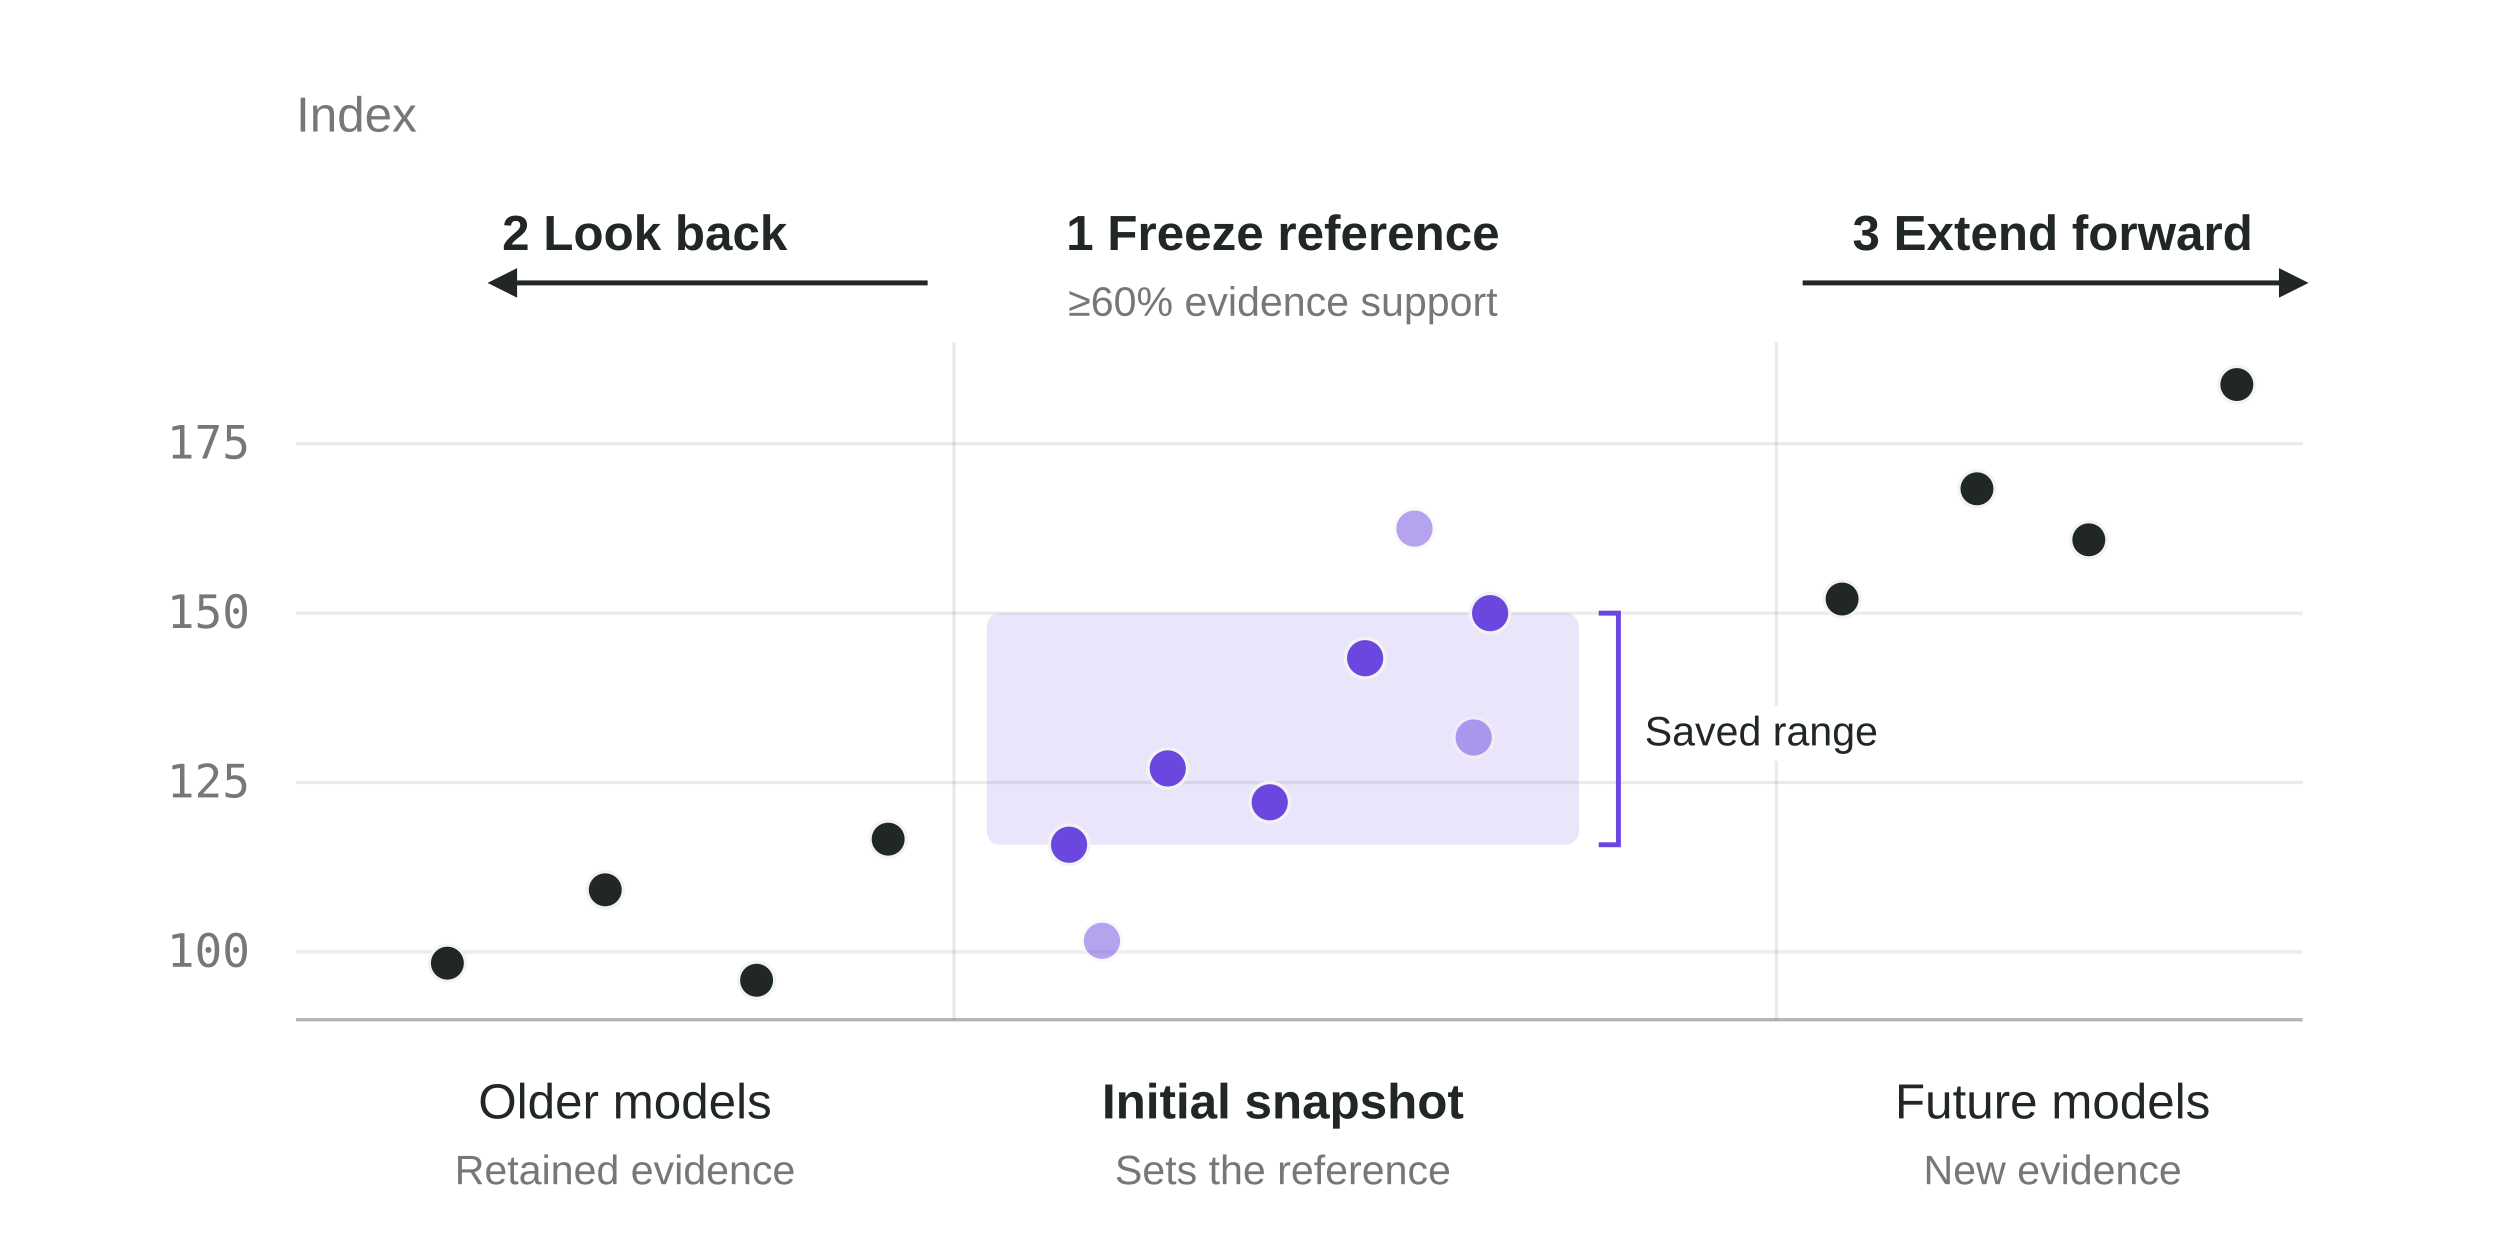
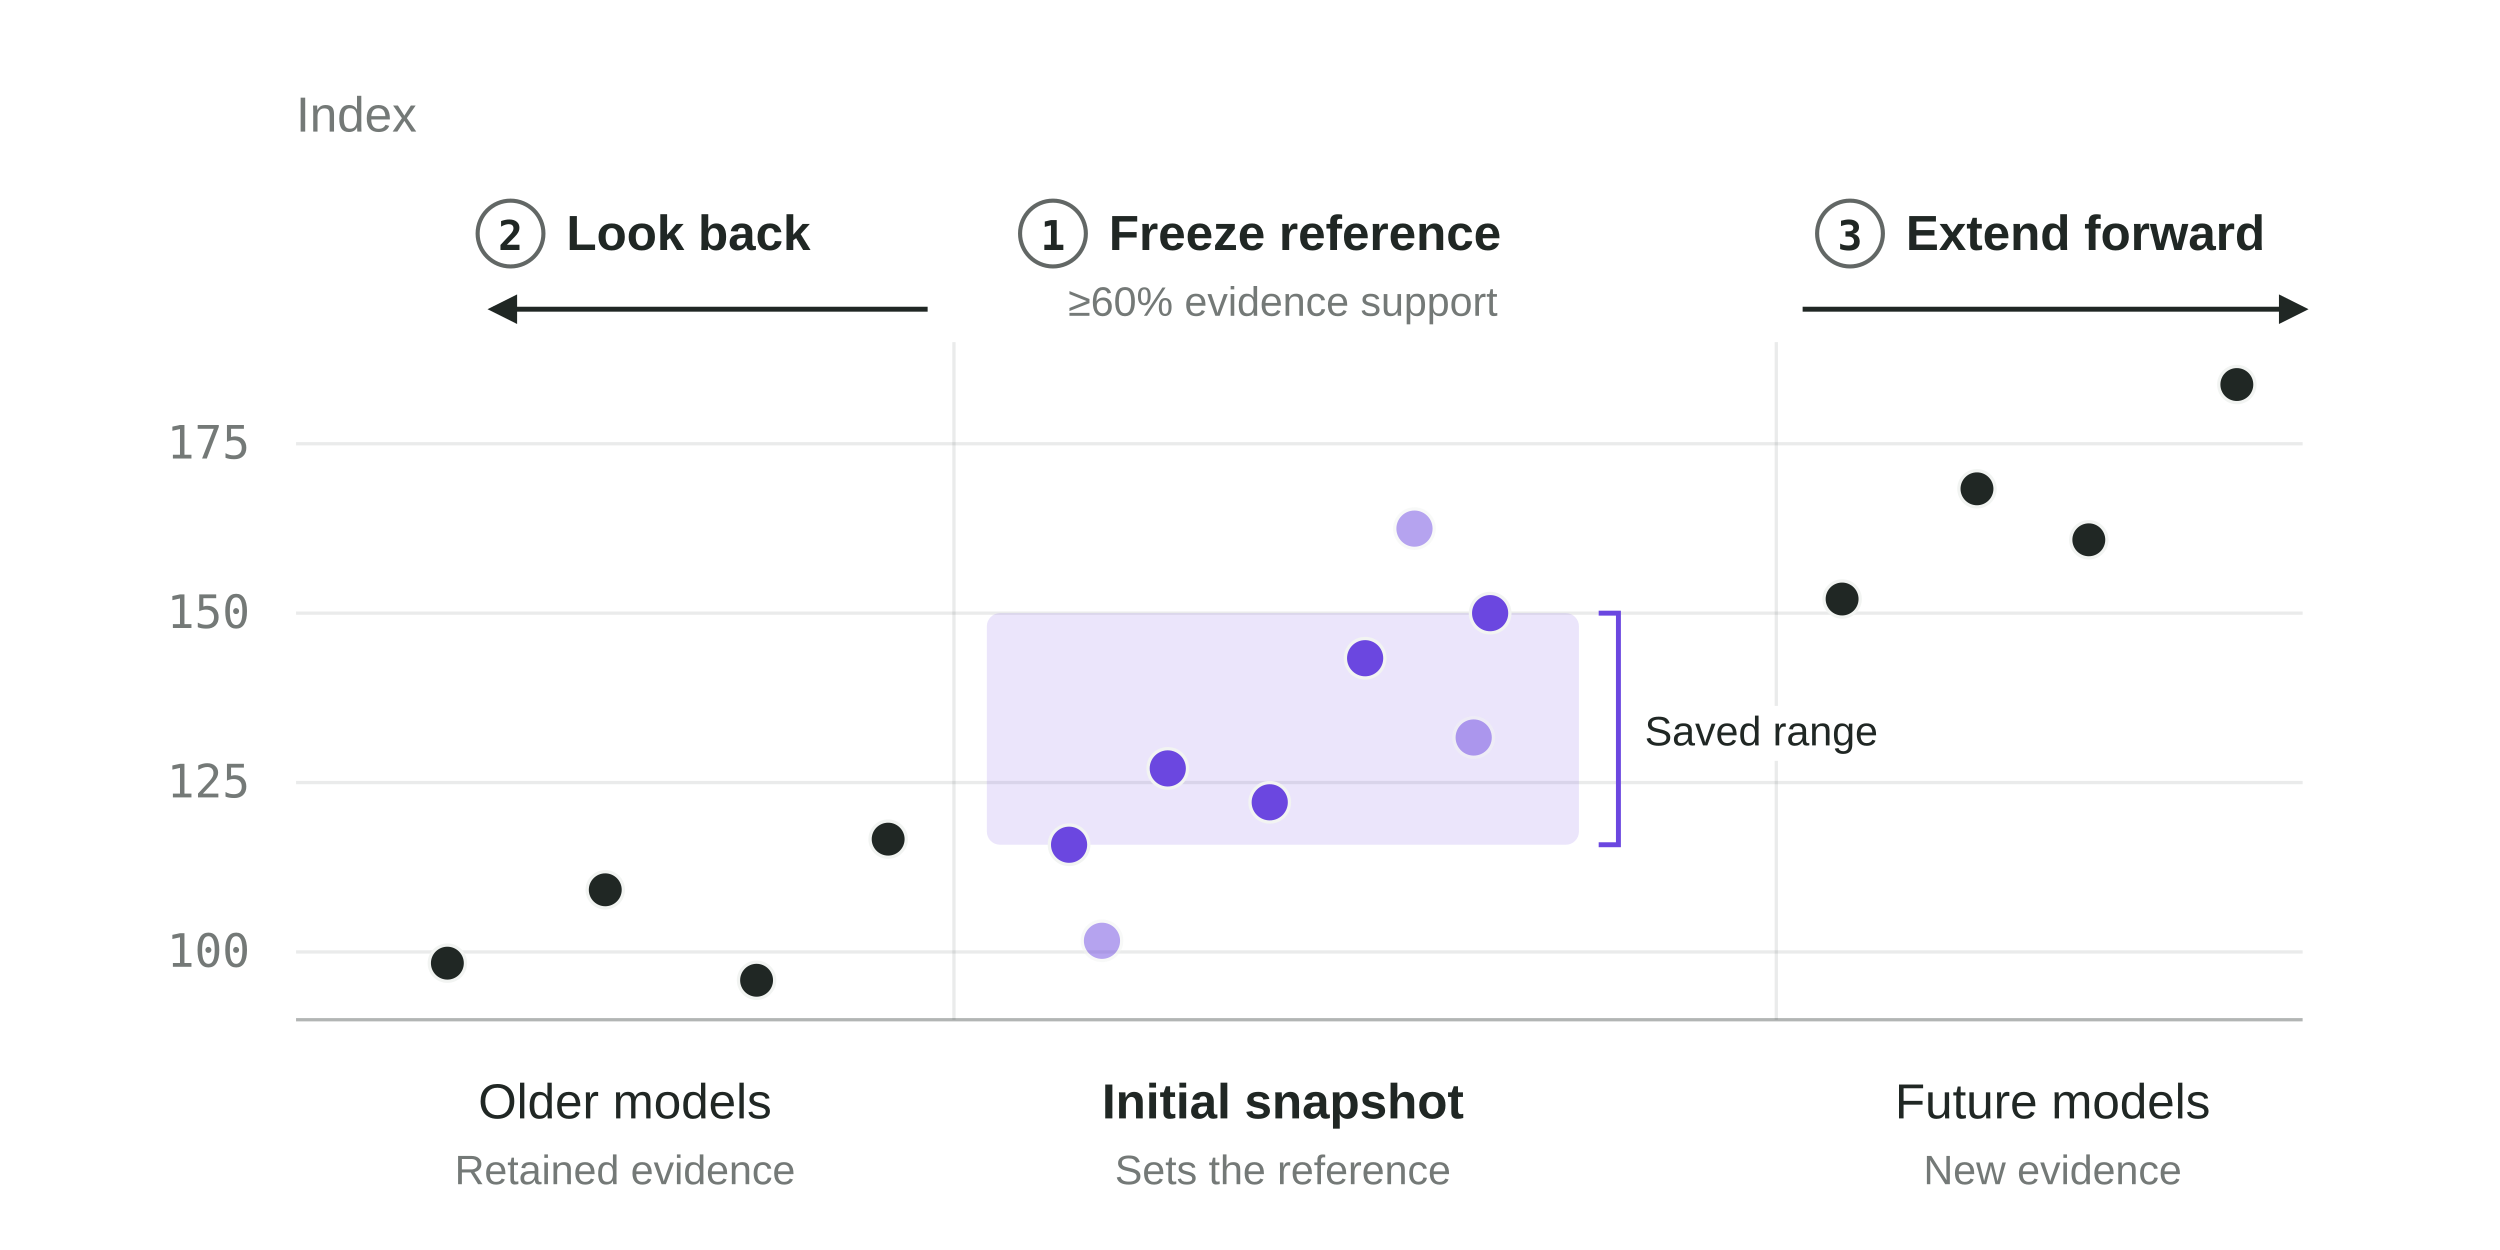
<svg xmlns="http://www.w3.org/2000/svg" viewBox="0 0 760 380" role="img" aria-labelledby="title desc">
  <style>
text{font-family:"Avenir Next","Segoe UI",Arial,sans-serif;font-size:15px;fill:#202724}
.num{font-family:"SFMono-Regular","SF Mono",Menlo,Consolas,monospace;font-size:14px}
.small{font-size:12.5px}.big{font-size:18px}.strong{font-weight:600}
.muted{fill-opacity:.62}.faint{opacity:.4}.half{opacity:.5}
.grid{fill:none;stroke:#202724;stroke-opacity:.09}
.guide{fill:none;stroke:#202724;stroke-opacity:.22}
.axis{fill:none;stroke:#202724;stroke-opacity:.34}
.ink{fill:#202724}.ink-line{fill:none;stroke:#202724}.ink-wash{fill:#202724;fill-opacity:.08}
.ring{stroke:#f2f4f2;stroke-width:2;paint-order:stroke}.gap{stroke:#f2f4f2;stroke-width:2}
.violet{fill:#6b47e0}.violet-line{fill:none;stroke:#6b47e0}.violet-wash{fill:#6b47e0;fill-opacity:.14}
.rose{fill:#c93f78}.rose-line{fill:none;stroke:#c93f78}.rose-wash{fill:#c93f78;fill-opacity:.14}
.amber{fill:#a8740c}.amber-line{fill:none;stroke:#a8740c}.amber-wash{fill:#a8740c;fill-opacity:.16}
.h0{stop-color:#3557e6}.h1{stop-color:#6b47e0}.h2{stop-color:#d9467f}
.land0{stop-color:#6b47e0;stop-opacity:.12}.land1{stop-color:#6b47e0;stop-opacity:.01}
.halo{opacity:0}
.m{font-size:1.12em}.mr,.mi,.mb{font-family:"KaTeX_Main","Latin Modern Roman","STIX Two Text","Cambria","Times New Roman",serif;font-style:normal;font-weight:400}.mb{font-weight:700}.mi{font-family:"KaTeX_Math","Latin Modern Math","STIX Two Text","Cambria Math","Times New Roman",serif;font-style:italic}
@media (prefers-color-scheme:dark){
text{fill:#f2f3ed}.muted{fill-opacity:.58}
.grid{stroke:#f2f3ed;stroke-opacity:.08}.guide{stroke:#f2f3ed;stroke-opacity:.2}.axis{stroke:#f2f3ed;stroke-opacity:.3}
.ink{fill:#f2f3ed}.ink-line{stroke:#f2f3ed}.ink-wash{fill:#f2f3ed;fill-opacity:.1}
.ring{stroke:#0b1016}.gap{stroke:#0b1016}
.violet{fill:#8f6bff}.violet-line{stroke:#8f6bff}.violet-wash{fill:#8f6bff;fill-opacity:.22}
.rose{fill:#e06296}.rose-line{stroke:#e06296}.rose-wash{fill:#e06296;fill-opacity:.2}
.amber{fill:#b98b24}.amber-line{stroke:#b98b24}.amber-wash{fill:#b98b24;fill-opacity:.22}
.h0{stop-color:#4a72ff}.h1{stop-color:#8f6bff}.h2{stop-color:#ff92bd}
.land0{stop-color:#6f8cff;stop-opacity:.16}.land1{stop-color:#6f8cff;stop-opacity:.02}
.halo{opacity:.55}
}
</style>
  <defs>
    <filter id="glow" x="-1" y="-1" width="3" height="3">
      <feGaussianBlur stdDeviation="3" />
    </filter>
    <marker id="tip-ink" viewBox="0 0 10 10" refX="8" refY="5" markerWidth="6" markerHeight="6" orient="auto-start-reverse">
      <path class="ink" d="M0 0L10 5L0 10Z" />
    </marker>
    <marker id="tip-violet" viewBox="0 0 10 10" refX="8" refY="5" markerWidth="6" markerHeight="6" orient="auto-start-reverse">
      <path class="violet" d="M0 0L10 5L0 10Z" />
    </marker>
    <marker id="tip-rose" viewBox="0 0 10 10" refX="8" refY="5" markerWidth="6" markerHeight="6" orient="auto-start-reverse">
      <path class="rose" d="M0 0L10 5L0 10Z" />
    </marker>
    <marker id="tip-amber" viewBox="0 0 10 10" refX="8" refY="5" markerWidth="6" markerHeight="6" orient="auto-start-reverse">
      <path class="amber" d="M0 0L10 5L0 10Z" />
    </marker>
  </defs>
  <text class="muted" x="90" y="40">Index</text>
  <path class="grid" d="M90 289.4L700 289.4" />
  <text class="num muted" x="76" y="293.9" text-anchor="end">100</text>
  <path class="grid" d="M90 237.9L700 237.9" />
  <text class="num muted" x="76" y="242.4" text-anchor="end">125</text>
  <path class="grid" d="M90 186.4L700 186.4" />
  <text class="num muted" x="76" y="190.9" text-anchor="end">150</text>
  <path class="grid" d="M90 134.9L700 134.9" />
  <text class="num muted" x="76" y="139.4" text-anchor="end">175</text>
  <path class="axis" d="M90 310L700 310" />
  <rect class="violet-wash" x="300" y="186.4" width="180" height="70.4" rx="4" />
  <path class="violet-line" d="M486 186.4h6V256.8h-6" stroke-width="1.5" />
  <text class="small" x="500" y="226.6">Saved range</text>
  <path class="grid" d="M290 104L290 310" />
  <path class="grid" d="M540 104L540 214.6M540 231.3L540 310" />
-   <text class="strong" x="390" y="76" text-anchor="middle">1  Freeze reference</text>
+   <circle class="ink-line" cx="320.1" cy="71" r="10" stroke-width="1.25" stroke-opacity=".7" />
+   <text class="num small strong" x="320.1" y="76" text-anchor="middle">1</text>
+   <text class="strong" x="337.1" y="76">Freeze reference</text>
  <text class="small muted" x="390" y="96" text-anchor="middle">≥60% evidence support</text>
-   <path class="ink-line" d="M282 86L150 86" stroke-width="1.5" marker-end="url(#tip-ink)" />
-   <text class="strong" x="196" y="76" text-anchor="middle">2  Look back</text>
-   <path class="ink-line" d="M548 86L700 86" stroke-width="1.5" marker-end="url(#tip-ink)" />
-   <text class="strong" x="624" y="76" text-anchor="middle">3  Extend forward</text>
+   <path class="ink-line" d="M282 94L150 94" stroke-width="1.5" marker-end="url(#tip-ink)" />
+   <circle class="ink-line" cx="155.2" cy="71" r="10" stroke-width="1.25" stroke-opacity=".7" />
+   <text class="num small strong" x="155.2" y="76" text-anchor="middle">2</text>
+   <text class="strong" x="172.2" y="76">Look back</text>
+   <path class="ink-line" d="M548 94L700 94" stroke-width="1.5" marker-end="url(#tip-ink)" />
+   <circle class="ink-line" cx="562.4" cy="71" r="10" stroke-width="1.25" stroke-opacity=".7" />
+   <text class="num small strong" x="562.4" y="76" text-anchor="middle">3</text>
+   <text class="strong" x="579.4" y="76">Extend forward</text>
  <g>
    <circle class="ink halo" cx="136" cy="292.8" r="7" filter="url(#glow)" />
    <circle class="ink ring" cx="136" cy="292.8" r="5" />
  </g>
  <g>
    <circle class="ink halo" cx="184" cy="270.5" r="7" filter="url(#glow)" />
    <circle class="ink ring" cx="184" cy="270.5" r="5" />
  </g>
  <g>
    <circle class="ink halo" cx="230" cy="298" r="7" filter="url(#glow)" />
    <circle class="ink ring" cx="230" cy="298" r="5" />
  </g>
  <g>
    <circle class="ink halo" cx="270" cy="255.1" r="7" filter="url(#glow)" />
    <circle class="ink ring" cx="270" cy="255.1" r="5" />
  </g>
  <g>
    <circle class="ink halo" cx="560" cy="182.1" r="7" filter="url(#glow)" />
    <circle class="ink ring" cx="560" cy="182.1" r="5" />
  </g>
  <g>
    <circle class="ink halo" cx="601" cy="148.6" r="7" filter="url(#glow)" />
    <circle class="ink ring" cx="601" cy="148.6" r="5" />
  </g>
  <g>
    <circle class="ink halo" cx="635" cy="164.1" r="7" filter="url(#glow)" />
    <circle class="ink ring" cx="635" cy="164.1" r="5" />
  </g>
  <g>
    <circle class="ink halo" cx="680" cy="116.9" r="7" filter="url(#glow)" />
    <circle class="ink ring" cx="680" cy="116.9" r="5" />
  </g>
  <g>
    <circle class="violet halo" cx="325" cy="256.8" r="7.5" filter="url(#glow)" />
    <circle class="violet ring" cx="325" cy="256.8" r="5.5" />
  </g>
  <g>
    <circle class="violet halo" cx="355" cy="233.6" r="7.5" filter="url(#glow)" />
    <circle class="violet ring" cx="355" cy="233.6" r="5.5" />
  </g>
  <g>
    <circle class="violet halo" cx="386" cy="243.9" r="7.5" filter="url(#glow)" />
    <circle class="violet ring" cx="386" cy="243.9" r="5.5" />
  </g>
  <g>
    <circle class="violet halo" cx="415" cy="200.1" r="7.5" filter="url(#glow)" />
    <circle class="violet ring" cx="415" cy="200.1" r="5.5" />
  </g>
  <g>
    <circle class="violet halo" cx="453" cy="186.4" r="7.5" filter="url(#glow)" />
    <circle class="violet ring" cx="453" cy="186.4" r="5.5" />
  </g>
  <g class="half">
    <circle class="violet halo" cx="335" cy="286" r="7.5" filter="url(#glow)" />
    <circle class="violet ring" cx="335" cy="286" r="5.5" />
  </g>
  <g class="half">
    <circle class="violet halo" cx="448" cy="224.2" r="7.5" filter="url(#glow)" />
    <circle class="violet ring" cx="448" cy="224.2" r="5.5" />
  </g>
  <g class="half">
    <circle class="violet halo" cx="430" cy="160.7" r="7.5" filter="url(#glow)" />
    <circle class="violet ring" cx="430" cy="160.7" r="5.5" />
  </g>
  <text x="190" y="340" text-anchor="middle">Older models</text>
  <text class="strong" x="390" y="340" text-anchor="middle">Initial snapshot</text>
  <text x="624" y="340" text-anchor="middle">Future models</text>
  <text class="small muted" x="190" y="360" text-anchor="middle">Retained evidence</text>
  <text class="small muted" x="390" y="360" text-anchor="middle">Sets the reference</text>
  <text class="small muted" x="624" y="360" text-anchor="middle">New evidence</text>
</svg>
